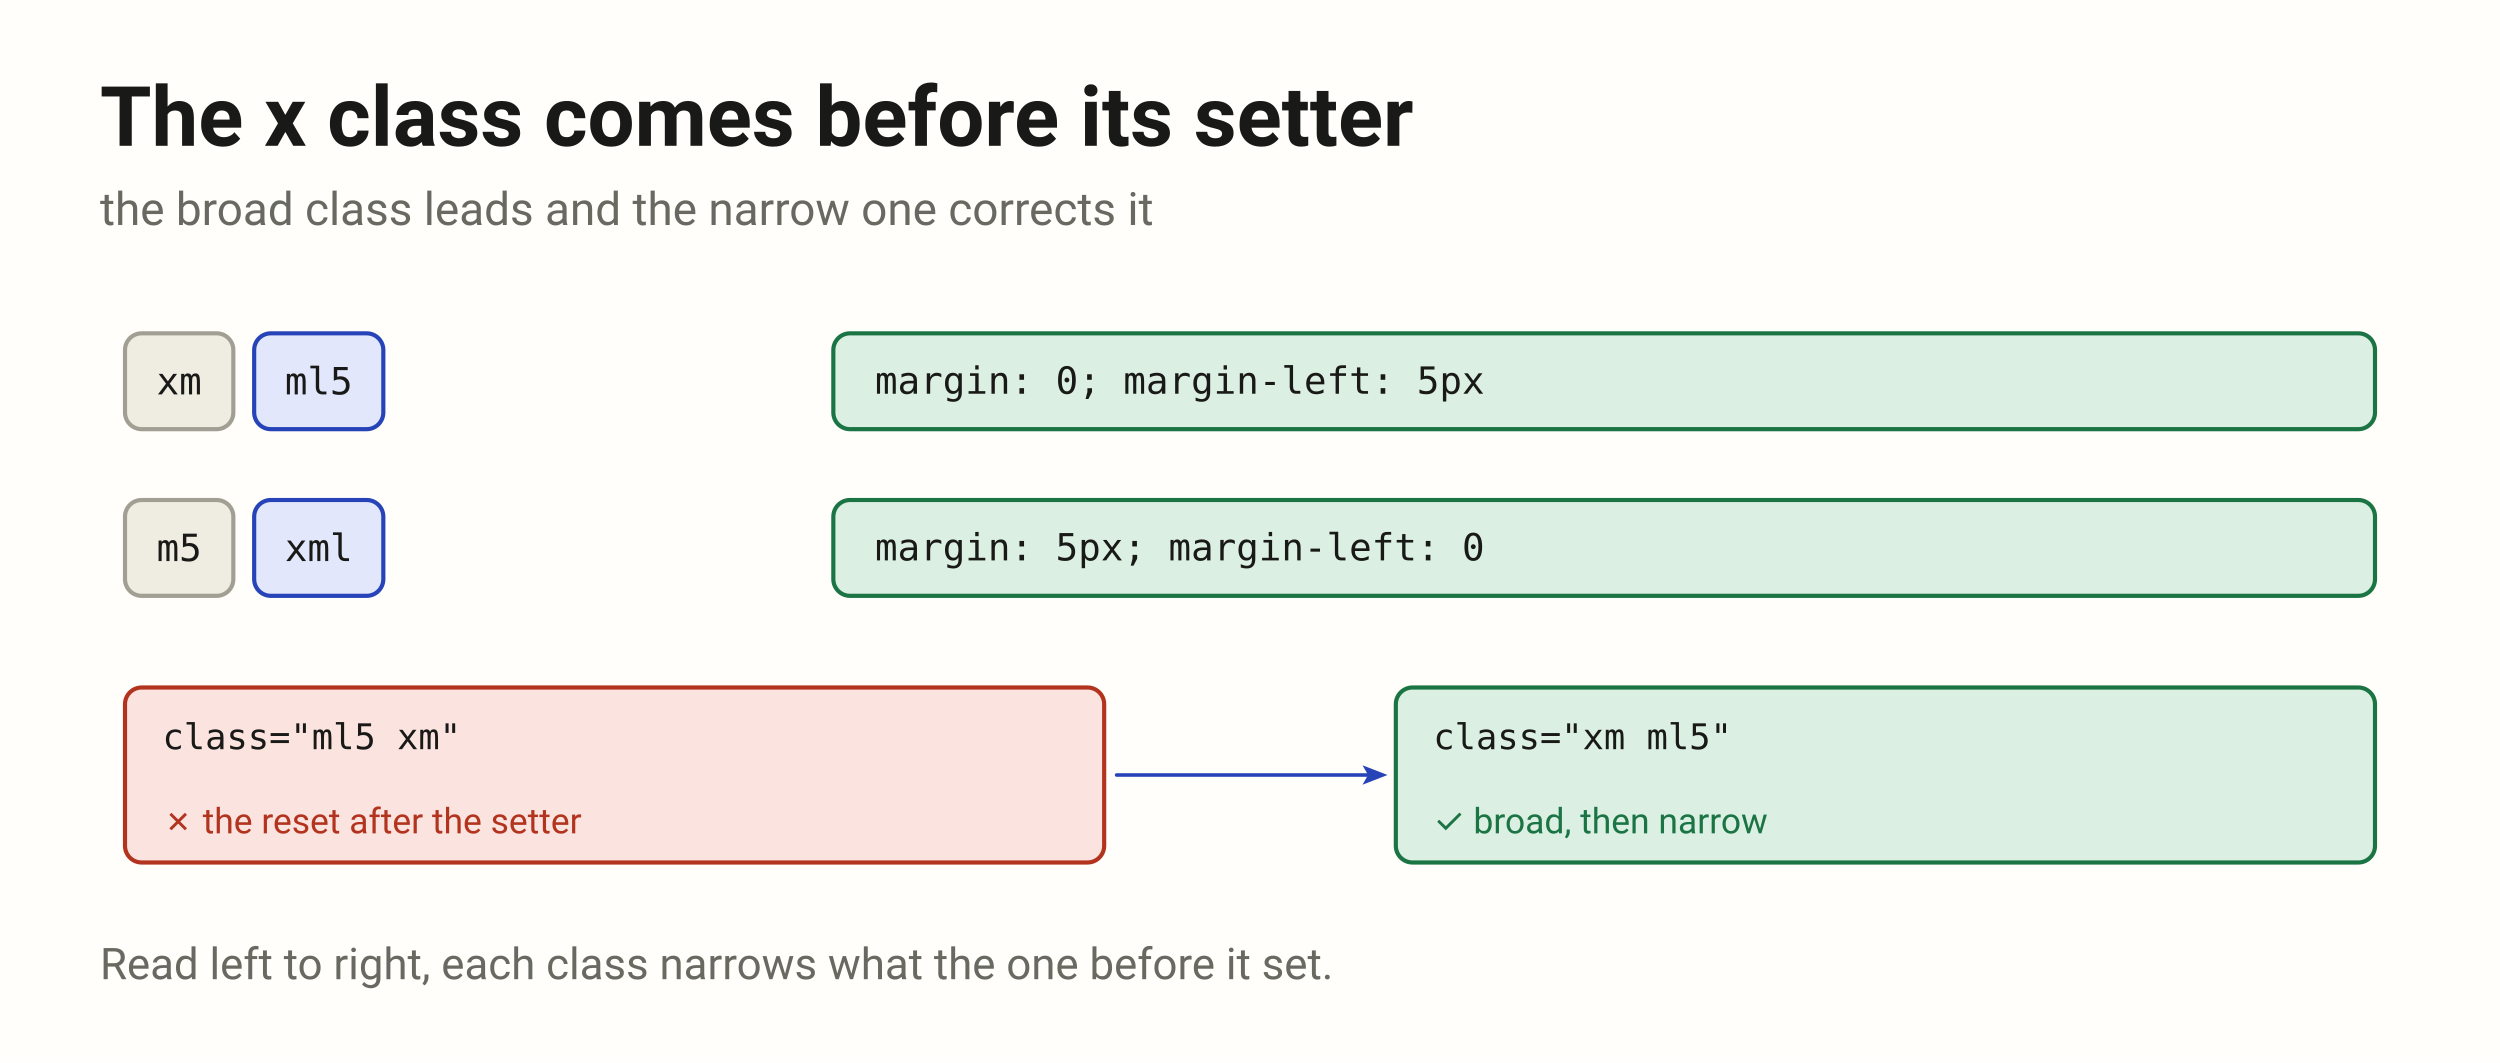
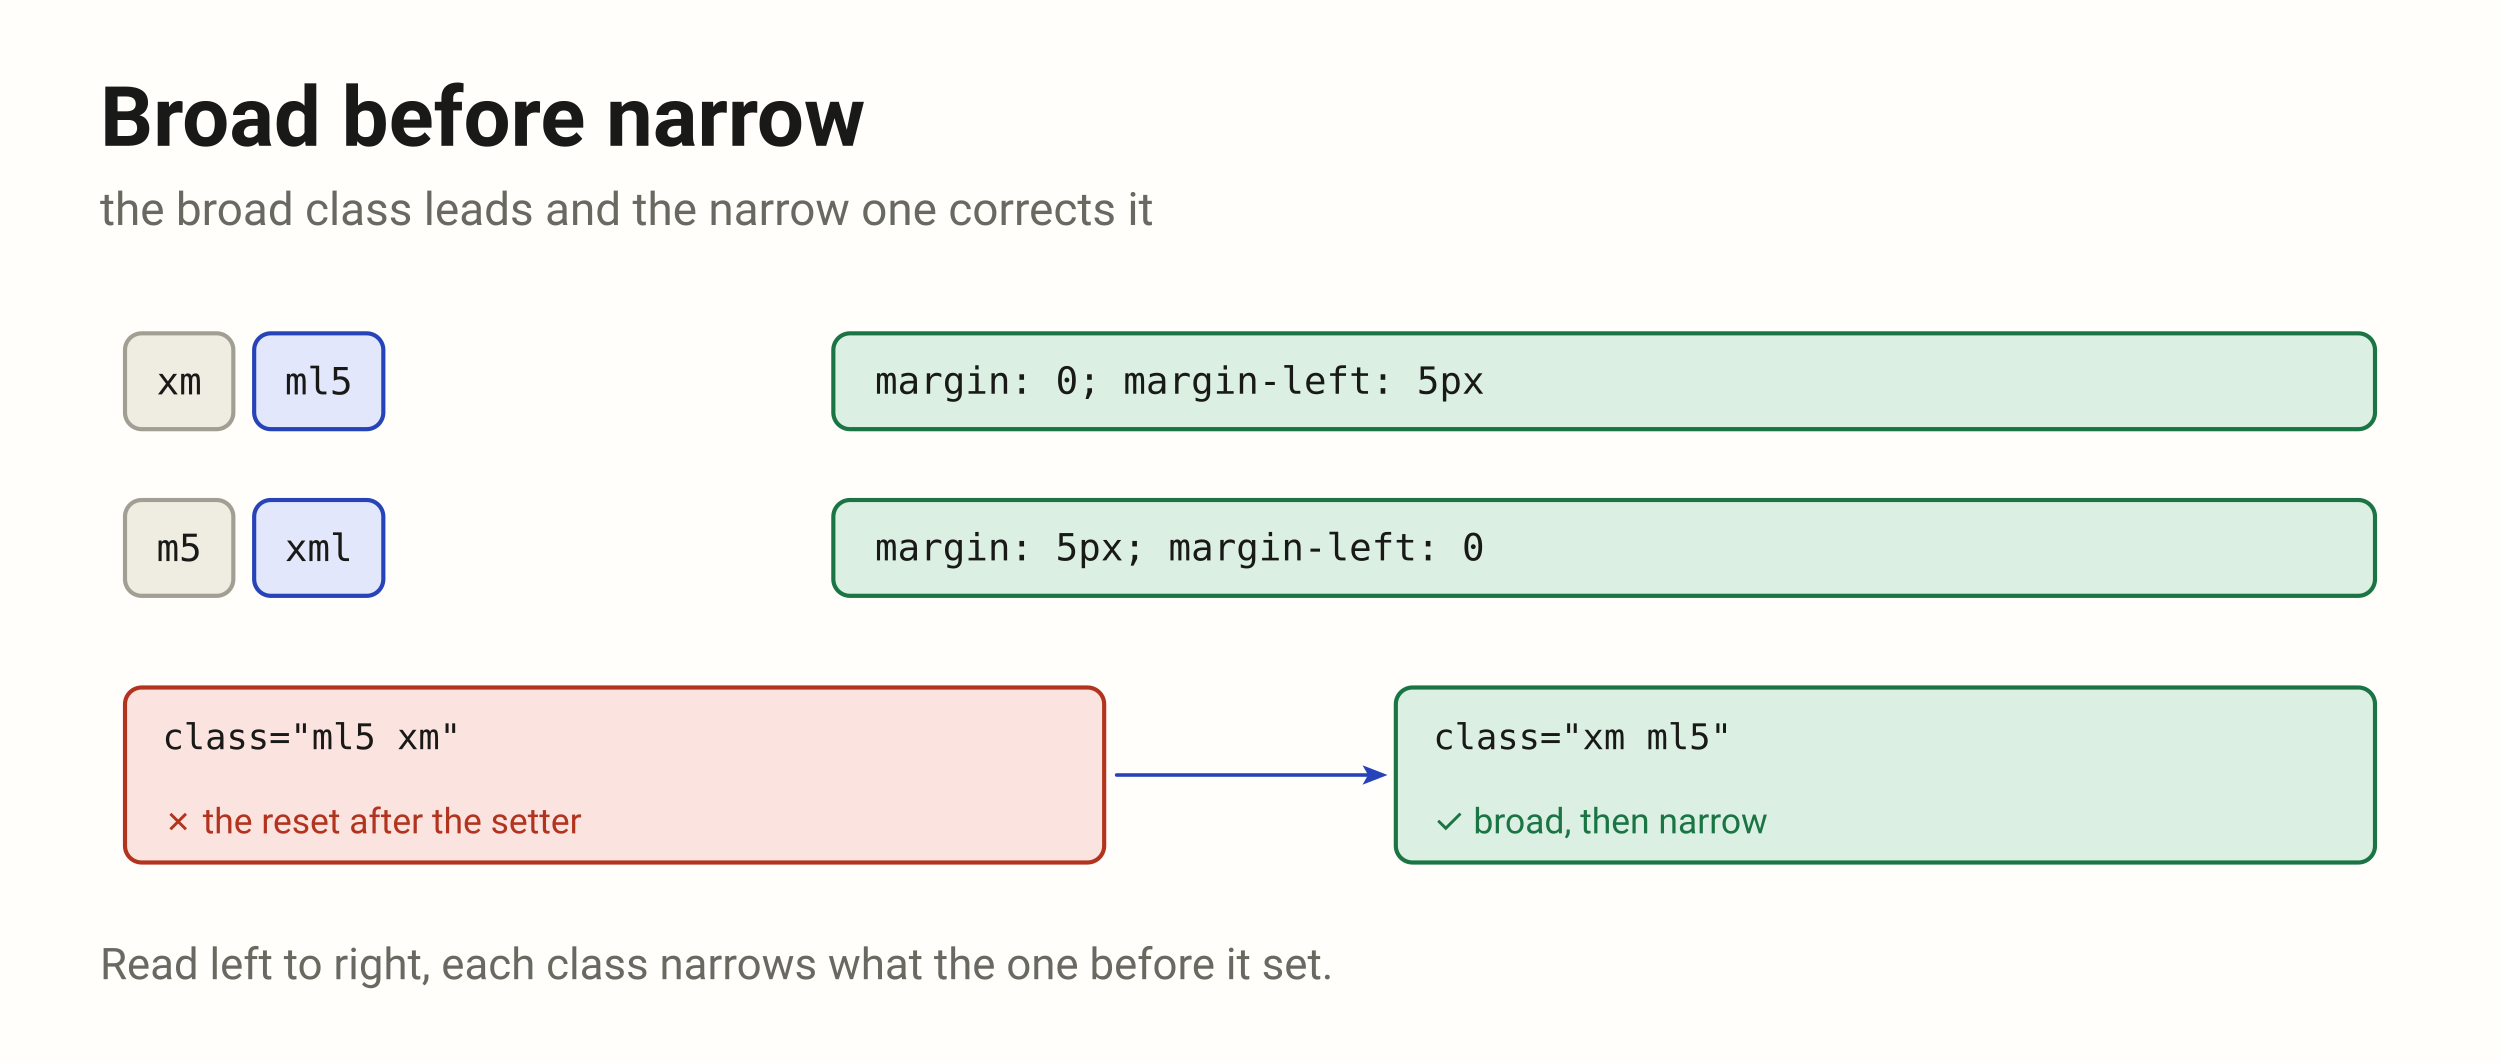
<svg xmlns="http://www.w3.org/2000/svg" width="1200" height="510" viewBox="0 0 1200 510" font-family="system-ui, -apple-system, 'Segoe UI', Roboto, sans-serif">
  <rect width="1200" height="510" fill="#fffefb" />
  <defs>
    <marker id="arrow" viewBox="0 0 12 12" refX="8" refY="6" markerUnits="userSpaceOnUse" markerWidth="16" markerHeight="16" orient="auto-start-reverse">
      <path d="M2 2.5 L11 6 L2 9.5 L4 6 z" fill="#2743b8" stroke-linejoin="round" />
    </marker>
  </defs>
-   <text x="48" y="70" fill="#191a17" font-size="40" font-weight="700">The x class comes before its setter</text>
+   <text x="48" y="70" fill="#191a17" font-size="40" font-weight="700">Broad before narrow</text>
  <text x="48" y="108" fill="#686a61" font-size="22">the broad class leads and the narrow one corrects it</text>
  <rect x="60" y="160" width="52" height="46" rx="8" fill="#efece2" stroke="#a19f93" stroke-width="2" />
  <text x="86.0" y="189.3" fill="#191a17" font-size="18" font-family="ui-monospace, 'JetBrains Mono', Menlo, monospace" text-anchor="middle">xm</text>
  <rect x="122" y="160" width="62" height="46" rx="8" fill="#e2e7fb" stroke="#2743b8" stroke-width="2" />
  <text x="153.0" y="189.3" fill="#191a17" font-size="18" font-family="ui-monospace, 'JetBrains Mono', Menlo, monospace" text-anchor="middle">ml5</text>
  <rect x="400" y="160" width="740" height="46" rx="8" fill="#dcefe3" stroke="#1a7443" stroke-width="2" />
  <text x="420" y="189" fill="#191a17" font-size="18" font-family="ui-monospace, 'JetBrains Mono', Menlo, monospace">margin: 0; margin-left: 5px</text>
  <rect x="60" y="240" width="52" height="46" rx="8" fill="#efece2" stroke="#a19f93" stroke-width="2" />
  <text x="86.0" y="269.3" fill="#191a17" font-size="18" font-family="ui-monospace, 'JetBrains Mono', Menlo, monospace" text-anchor="middle">m5</text>
  <rect x="122" y="240" width="62" height="46" rx="8" fill="#e2e7fb" stroke="#2743b8" stroke-width="2" />
  <text x="153.0" y="269.3" fill="#191a17" font-size="18" font-family="ui-monospace, 'JetBrains Mono', Menlo, monospace" text-anchor="middle">xml</text>
  <rect x="400" y="240" width="740" height="46" rx="8" fill="#dcefe3" stroke="#1a7443" stroke-width="2" />
  <text x="420" y="269" fill="#191a17" font-size="18" font-family="ui-monospace, 'JetBrains Mono', Menlo, monospace">margin: 5px; margin-left: 0</text>
  <rect x="60" y="330" width="470" height="84" rx="8" fill="#fbe3df" stroke="#b2341f" stroke-width="2" />
  <text x="78.0" y="359.6" fill="#191a17" font-size="17" font-family="ui-monospace, 'JetBrains Mono', Menlo, monospace">class="ml5 xm"</text>
  <text x="78" y="400" fill="#b2341f" font-size="17">✗ the reset after the setter</text>
  <rect x="670" y="330" width="470" height="84" rx="8" fill="#dcefe3" stroke="#1a7443" stroke-width="2" />
  <text x="688.0" y="359.6" fill="#191a17" font-size="17" font-family="ui-monospace, 'JetBrains Mono', Menlo, monospace">class="xm ml5"</text>
  <text x="688" y="400" fill="#1a7443" font-size="17">✓ broad, then narrow</text>
  <line x1="536" y1="372.0" x2="662" y2="372" stroke="#2743b8" stroke-width="1.75" stroke-linecap="round" marker-end="url(#arrow)" />
  <text x="48" y="470" fill="#686a61" font-size="21">Read left to right, each class narrows what the one before it set.</text>
</svg>
